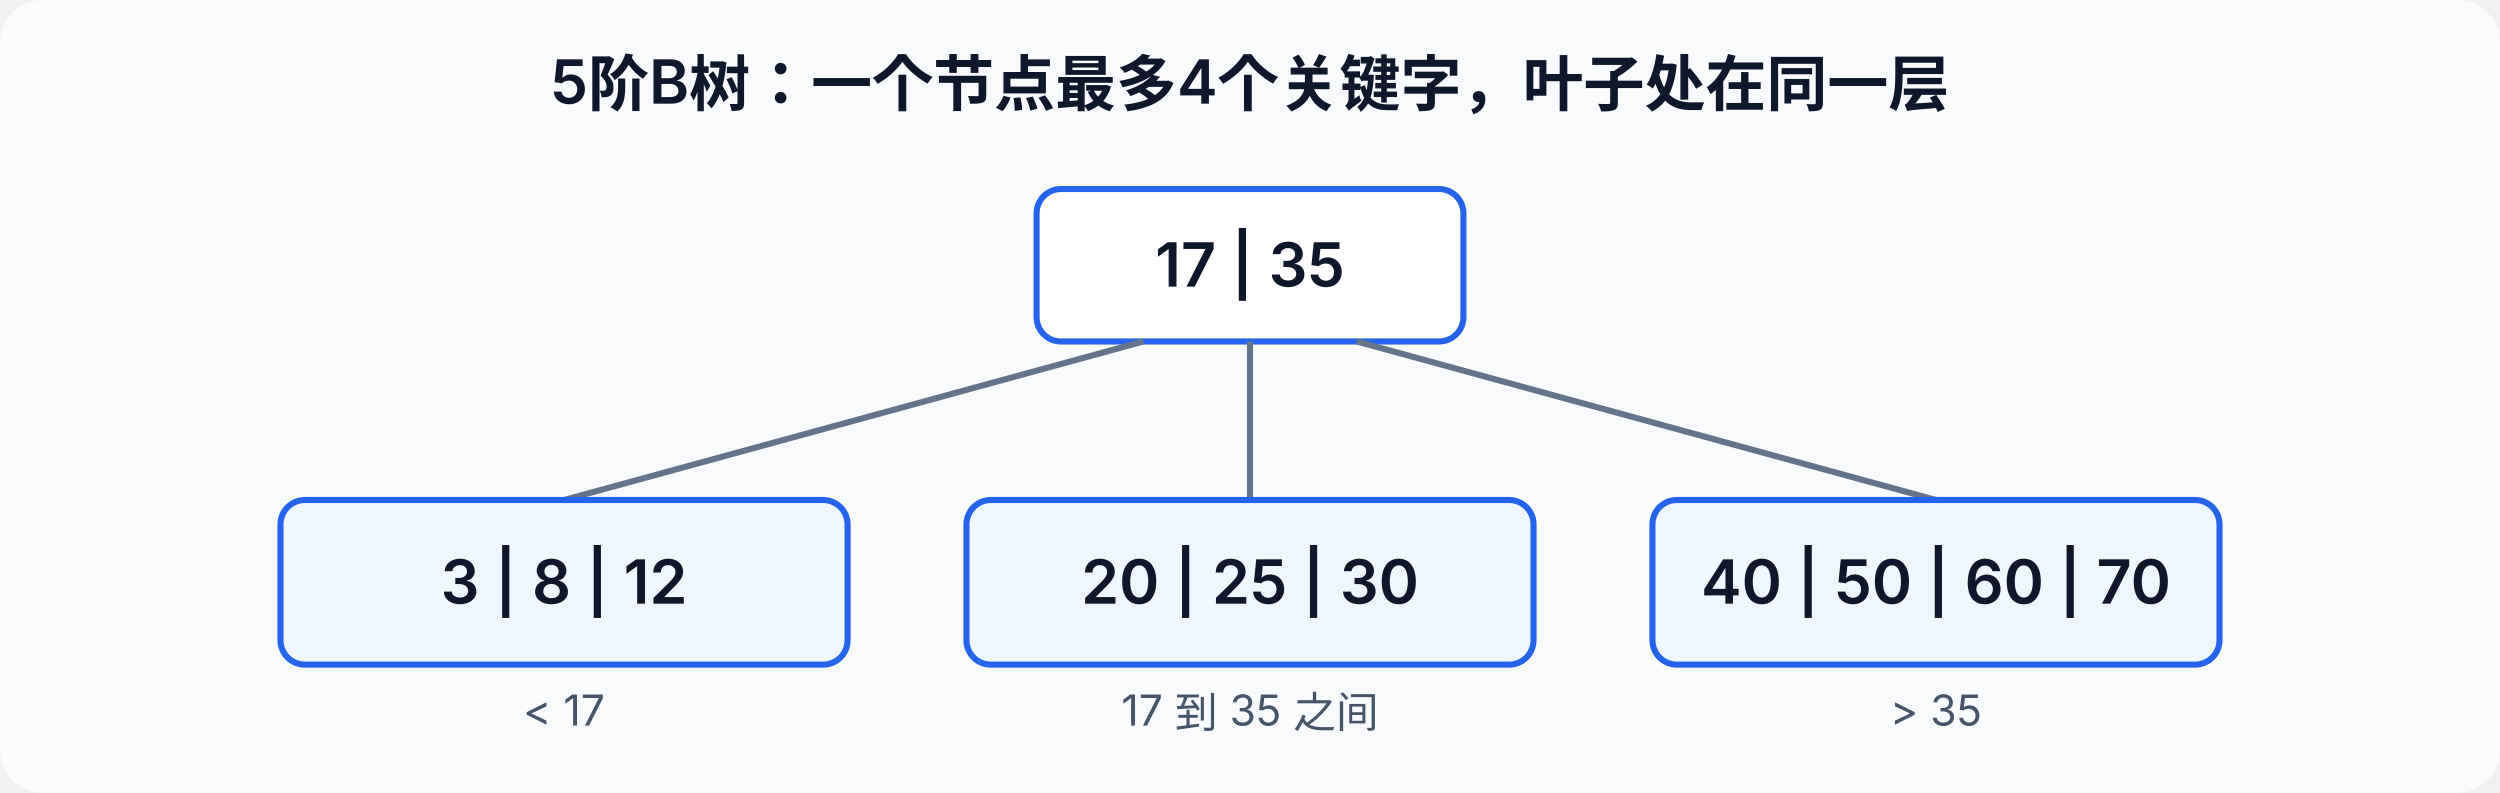
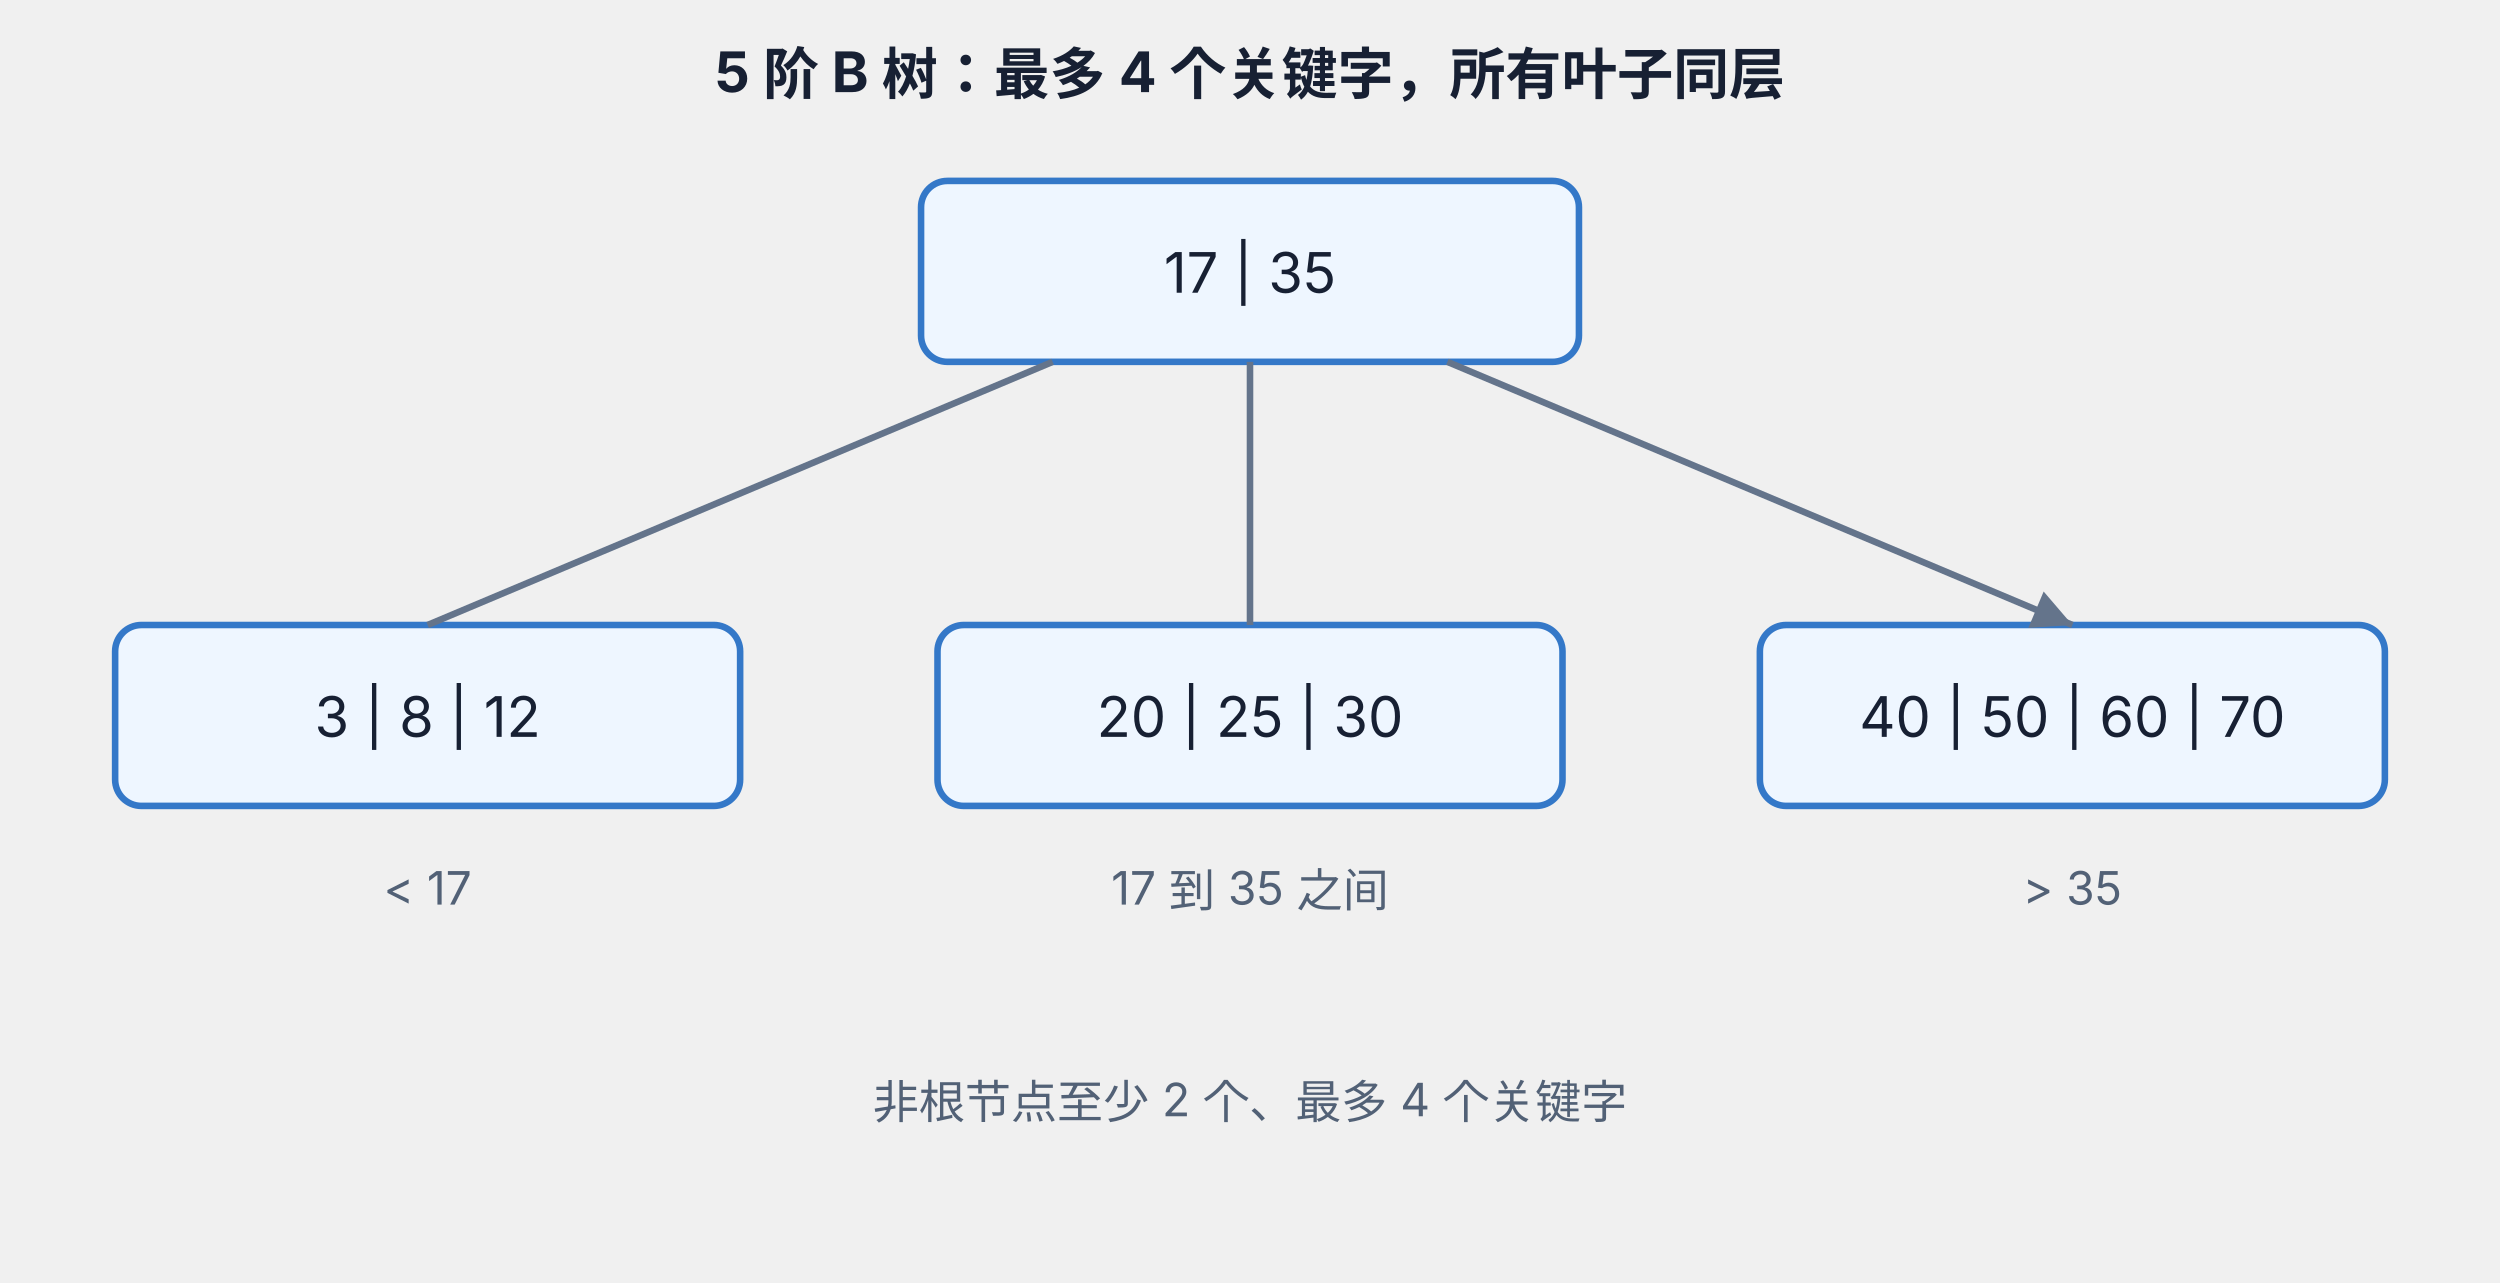
- <svg xmlns="http://www.w3.org/2000/svg" width="820" height="260" viewBox="0 0 820 260" role="img" aria-labelledby="title desc">
+ <svg xmlns="http://www.w3.org/2000/svg" width="760" height="390" viewBox="0 0 760 390">
  <defs>
-     <style>
-       .bg{fill:#f8fafc}.node{fill:#fff;stroke:#2563eb;stroke-width:2}.leaf{fill:#eff6ff;stroke:#2563eb;stroke-width:2}.text{font:600 20px -apple-system,BlinkMacSystemFont,"Segoe UI",sans-serif;fill:#0f172a}.hint{font:14px -apple-system,BlinkMacSystemFont,"Segoe UI",sans-serif;fill:#475569}.edge{stroke:#64748b;stroke-width:2;fill:none}
-     </style>
+     <marker id="a" markerWidth="8" markerHeight="8" refX="6" refY="3" orient="auto">
+       <path d="M0,0 L6,3 L0,6 Z" fill="#64748b" />
+     </marker>
  </defs>
-   <rect class="bg" width="820" height="260" rx="14" />
-   <text x="410" y="34" text-anchor="middle" class="text">5阶B树：一个节点最多4个关键字，叶子处在同一层</text>
-   <rect class="node" x="340" y="62" width="140" height="50" rx="8" />
-   <text x="410" y="94" text-anchor="middle" class="text">17 | 35</text>
-   <path class="edge" d="M375 112 L185 164" />
-   <path class="edge" d="M410 112 L410 164" />
-   <path class="edge" d="M445 112 L635 164" />
-   <rect class="leaf" x="92" y="164" width="186" height="54" rx="8" />
-   <rect class="leaf" x="317" y="164" width="186" height="54" rx="8" />
-   <rect class="leaf" x="542" y="164" width="186" height="54" rx="8" />
-   <text x="185" y="198" text-anchor="middle" class="text">3 | 8 | 12</text>
-   <text x="410" y="198" text-anchor="middle" class="text">20 | 25 | 30</text>
-   <text x="635" y="198" text-anchor="middle" class="text">40 | 50 | 60 | 70</text>
-   <text x="185" y="238" text-anchor="middle" class="hint">&lt; 17</text>
-   <text x="410" y="238" text-anchor="middle" class="hint">17 到 35 之间</text>
-   <text x="635" y="238" text-anchor="middle" class="hint">&gt; 35</text>
+   <style>text{font-family:-apple-system,BlinkMacSystemFont,"Segoe UI","PingFang SC",sans-serif;fill:#172033}.n{fill:#eef6ff;stroke:#3478c8;stroke-width:2;rx:8}.t{font-size:17px;text-anchor:middle}.s{font-size:14px;text-anchor:middle;fill:#526176}.l{stroke:#64748b;stroke-width:2;marker-end:url(#a)}</style>
+   <text x="380" y="28" class="t" font-weight="700">5 阶 B 树：最多 4 个关键字，所有叶子同层</text>
+   <rect x="280" y="55" width="200" height="55" class="n" />
+   <text x="380" y="89" class="t">17 | 35</text>
+   <rect x="35" y="190" width="190" height="55" class="n" />
+   <text x="130" y="224" class="t">3 | 8 | 12</text>
+   <rect x="285" y="190" width="190" height="55" class="n" />
+   <text x="380" y="224" class="t">20 | 25 | 30</text>
+   <rect x="535" y="190" width="190" height="55" class="n" />
+   <text x="630" y="224" class="t">40 | 50 | 60 | 70</text>
+   <path d="M320 110 L130 190 M380 110 L380 190 M440 110 L630 190" class="l" />
+   <text x="130" y="275" class="s">&lt; 17</text>
+   <text x="380" y="275" class="s">17 到 35 之间</text>
+   <text x="630" y="275" class="s">&gt; 35</text>
+   <text x="380" y="340" class="s">非根节点至少 2 个、最多 4 个关键字</text>
</svg>
